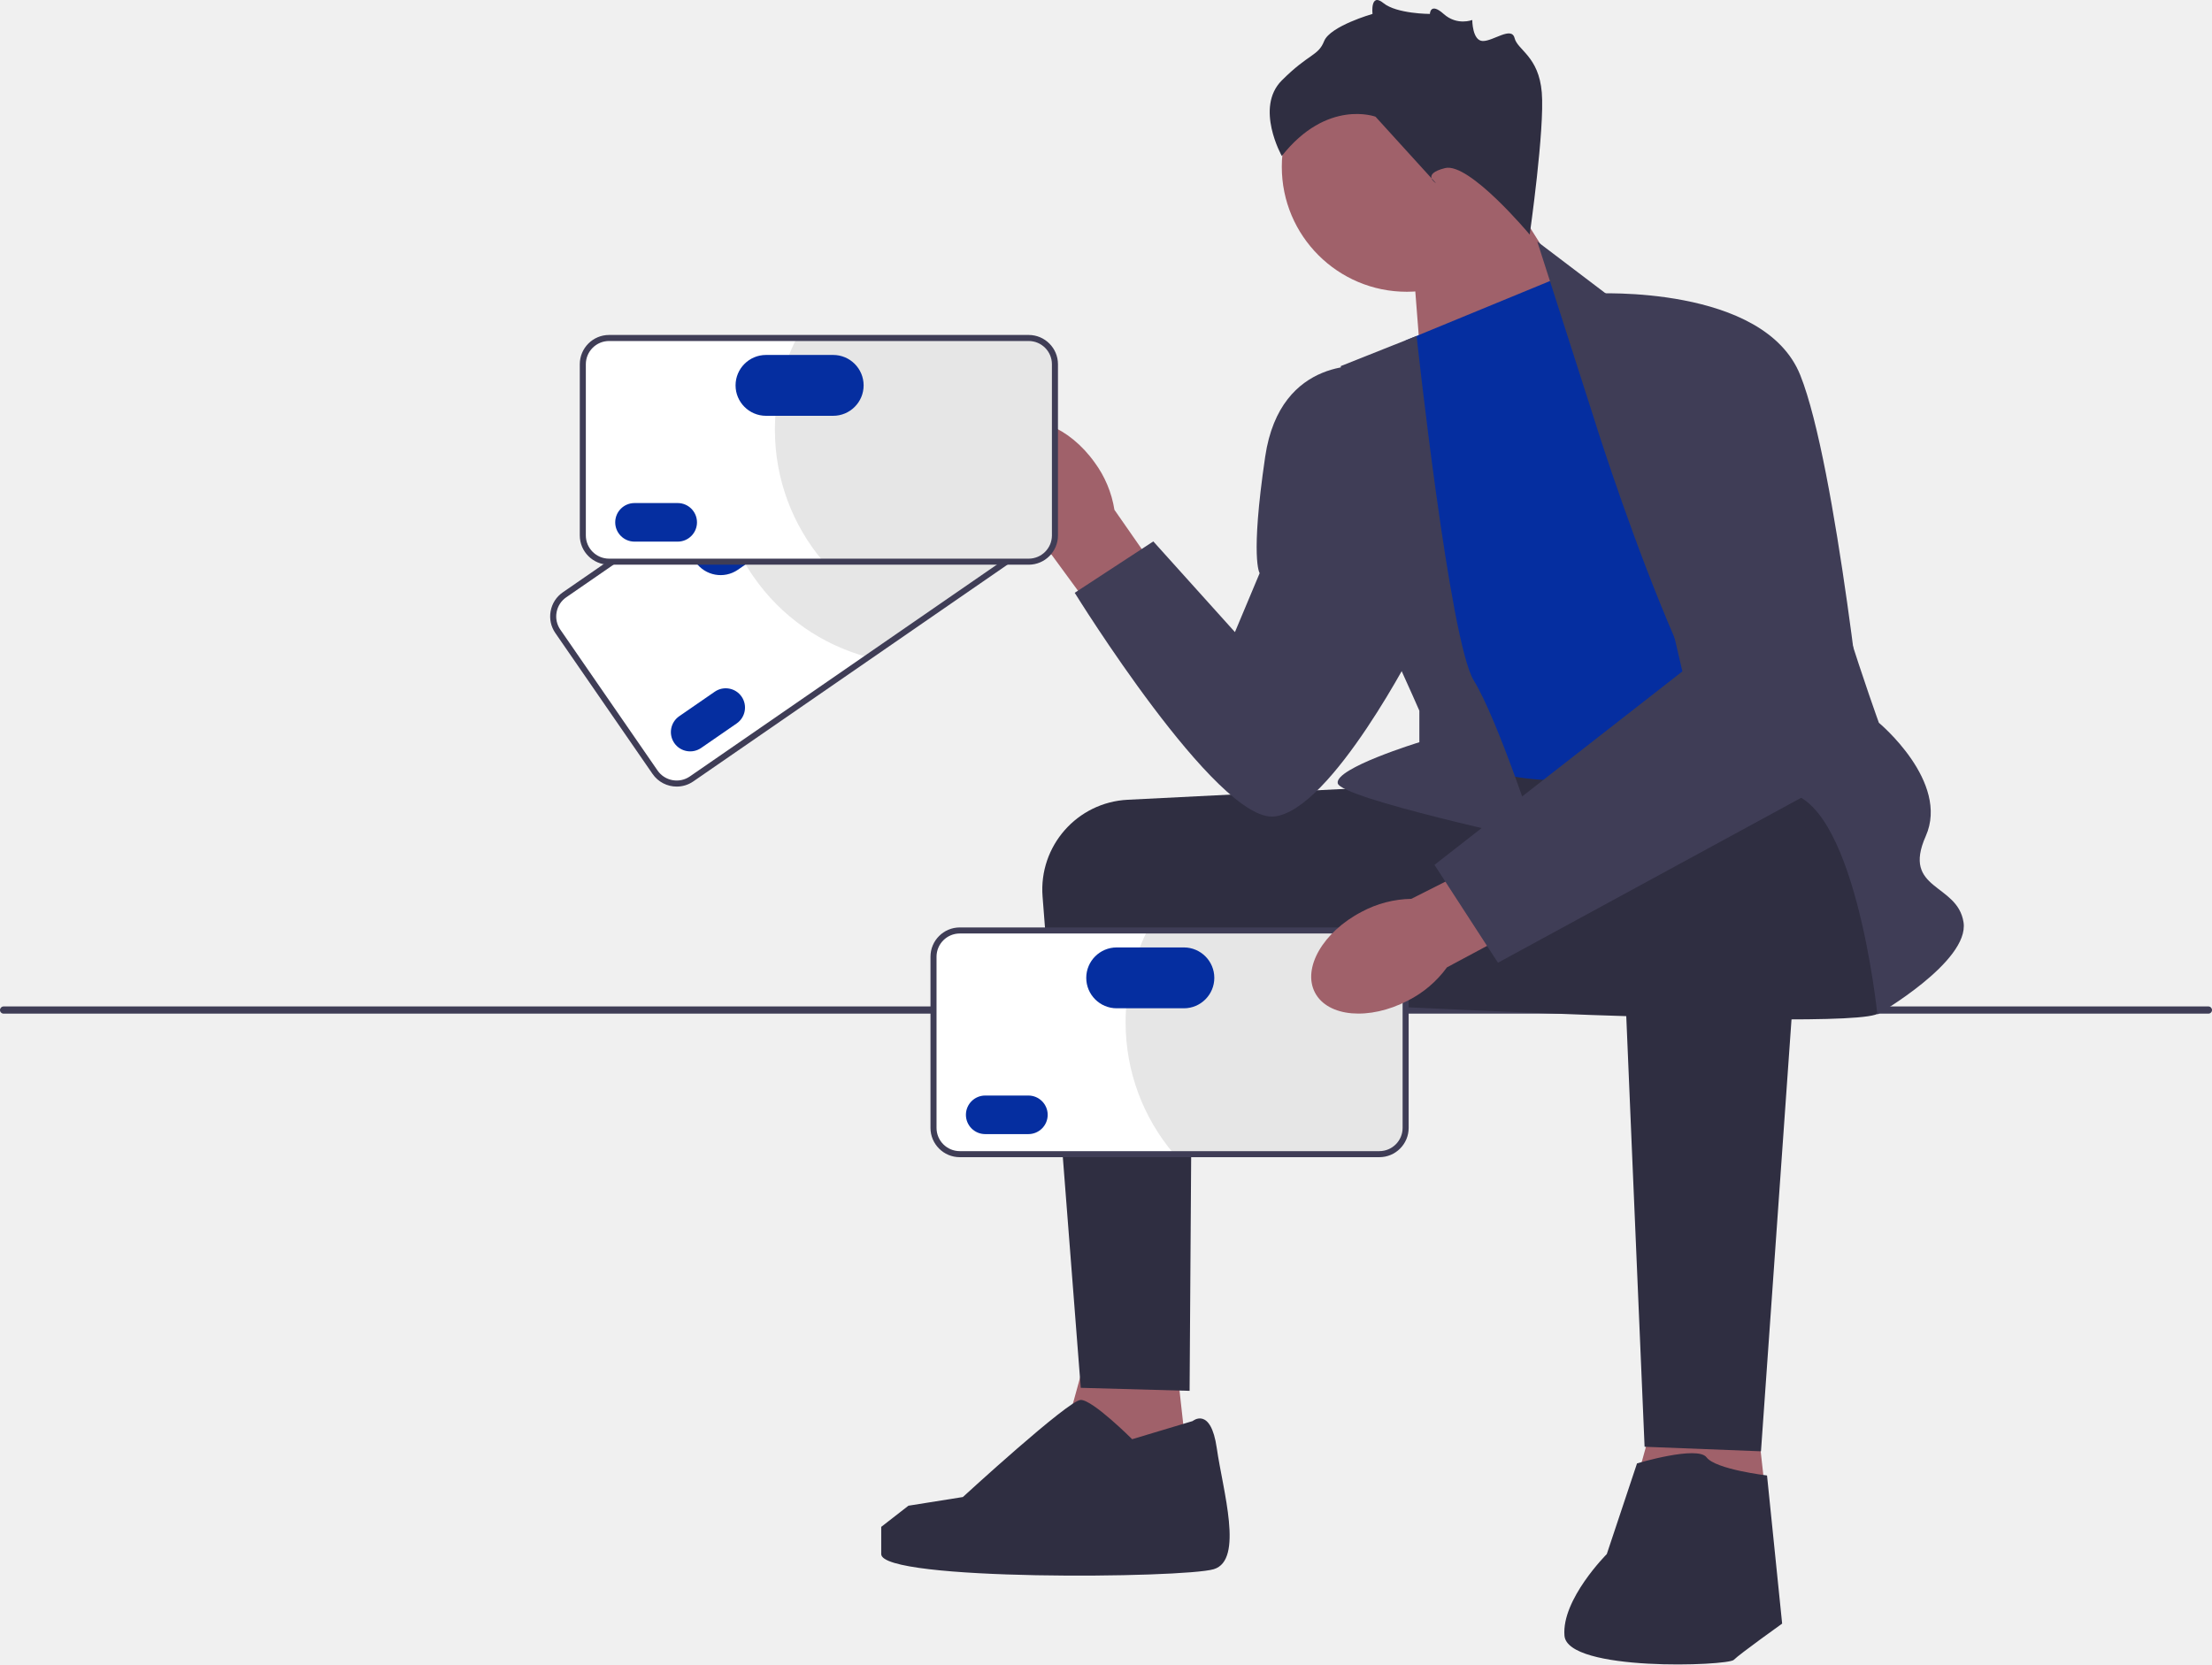
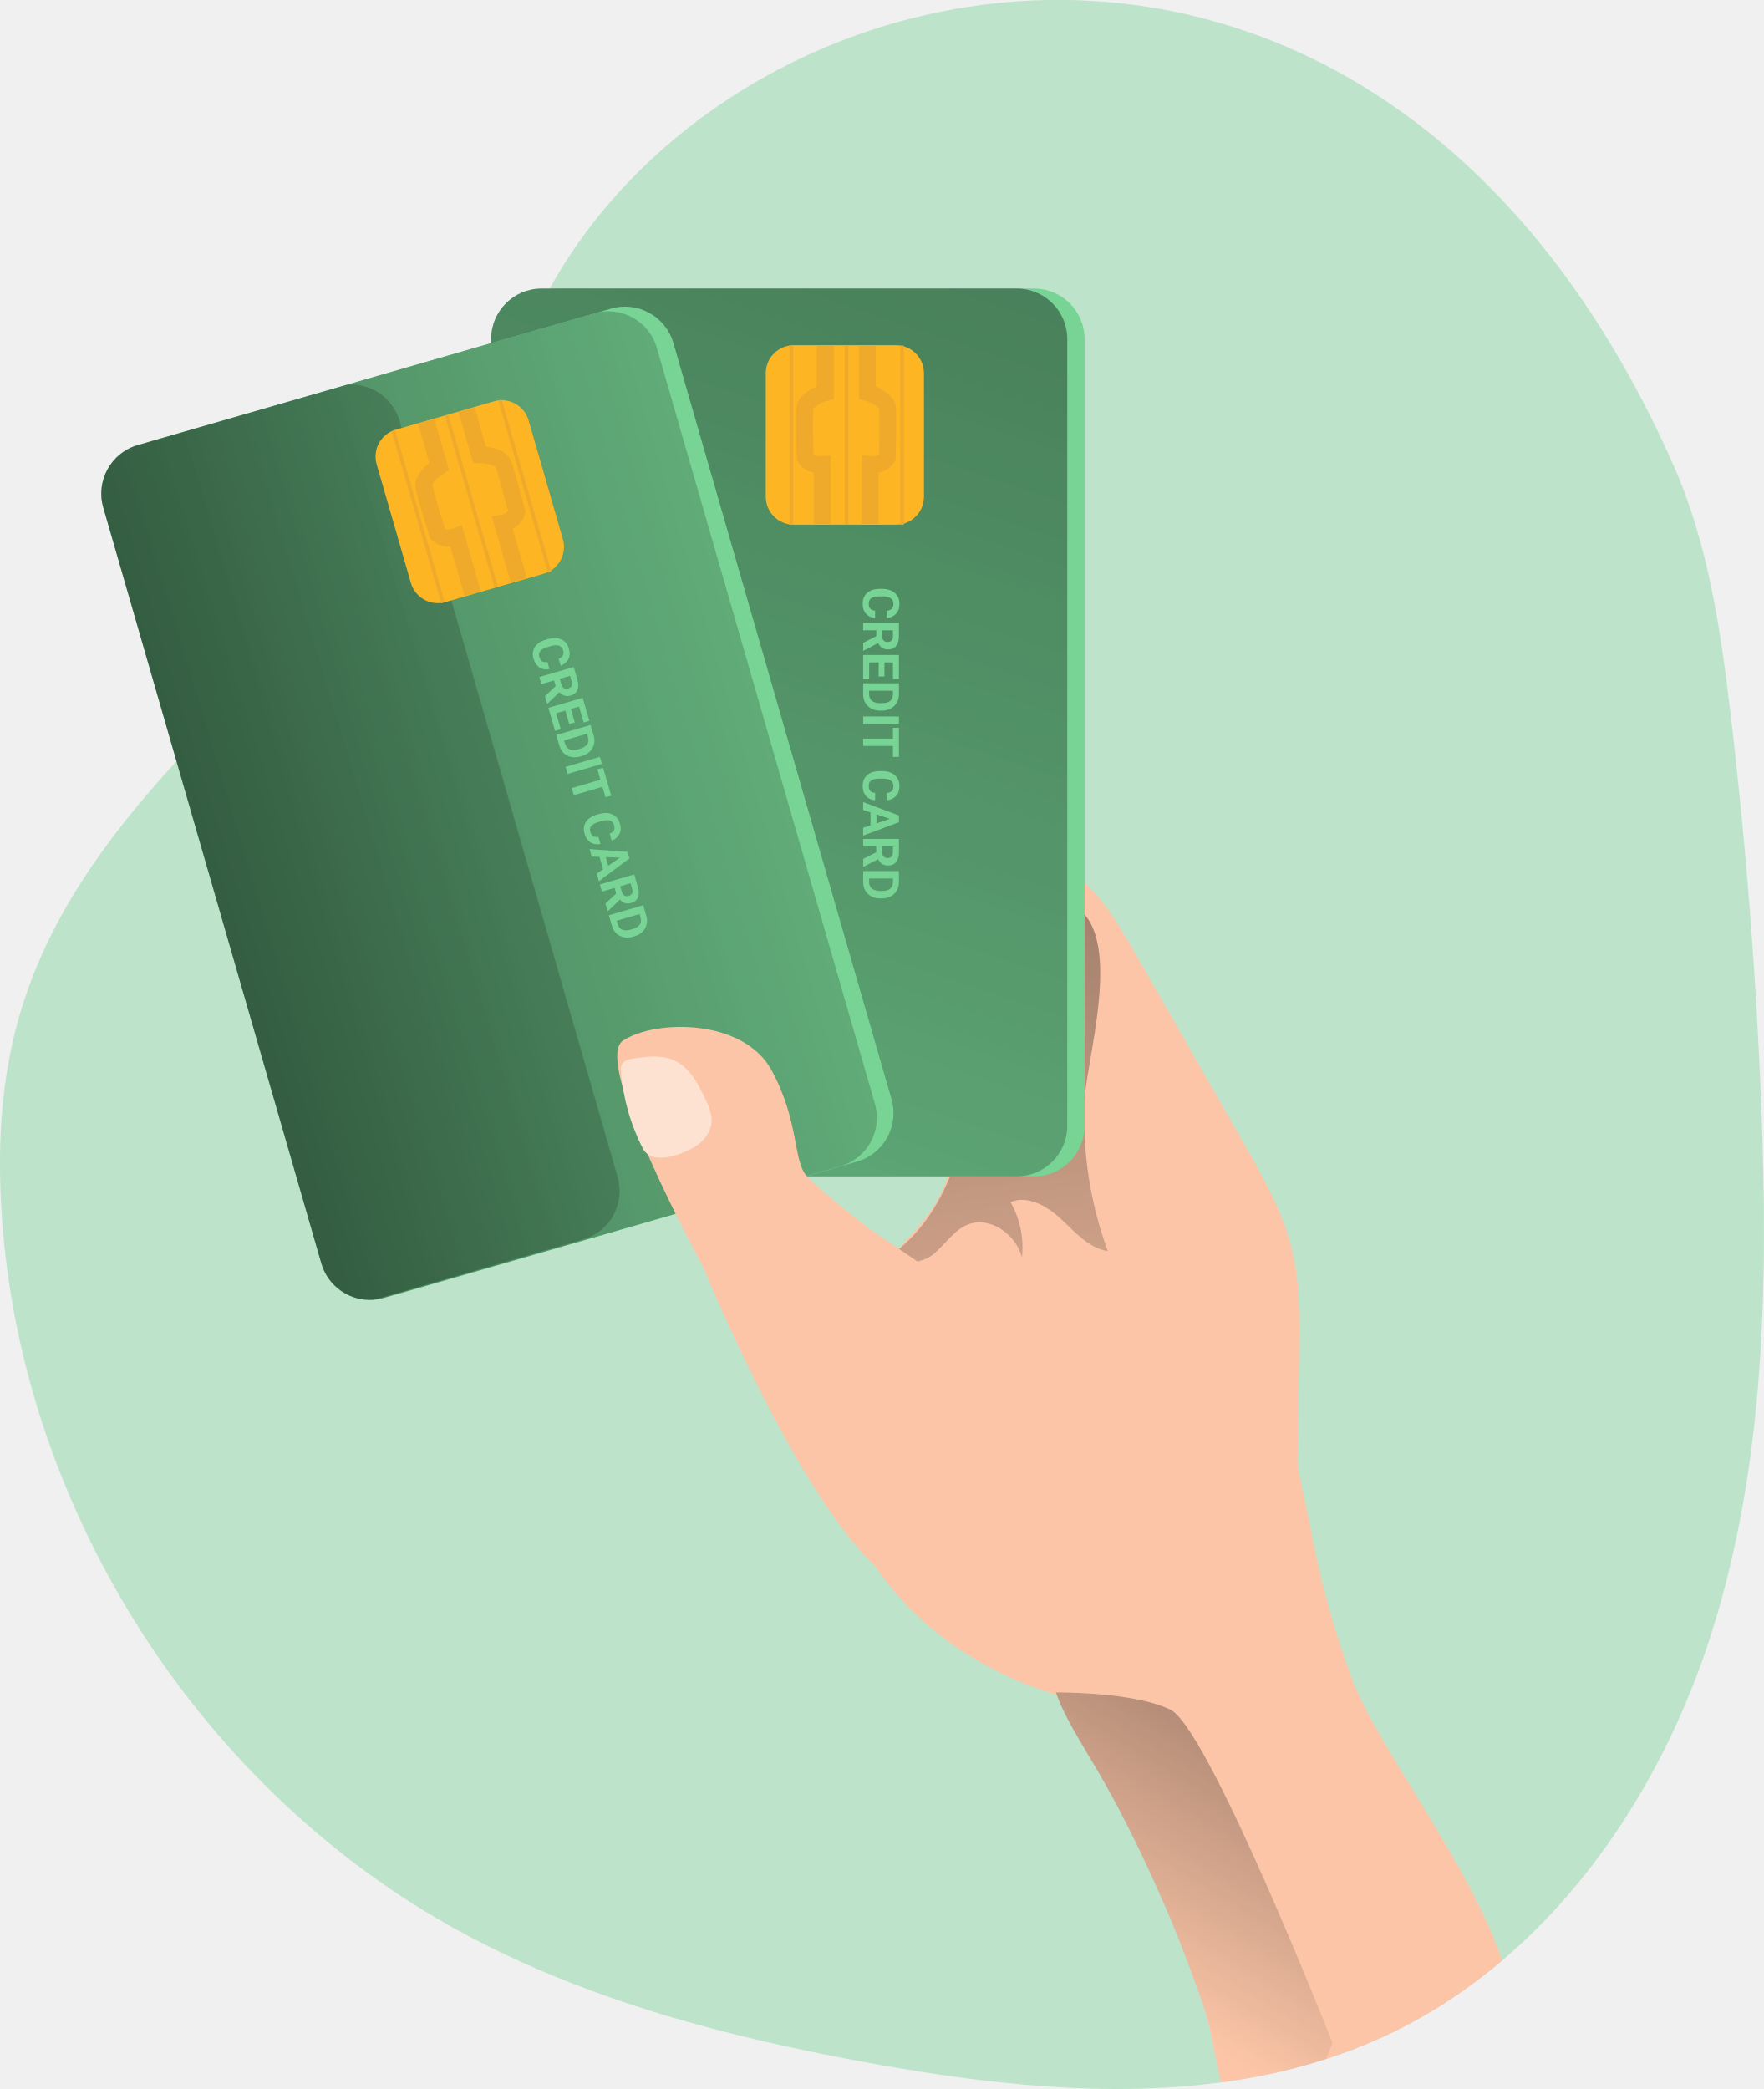
- <svg xmlns="http://www.w3.org/2000/svg" width="731.67" height="550.618" viewBox="0 0 731.67 550.618">
-   <path d="M0,334.134c0,.66,.53,1.19,1.19,1.19H730.48c.66,0,1.19-.53,1.19-1.19,0-.66-.53-1.19-1.19-1.19H1.19c-.66,0-1.19,.53-1.19,1.19Z" fill="#3f3d56" />
-   <polygon points="466.985 81.606 470.811 130.557 526.268 107.393 494.985 57.606 466.985 81.606" fill="#a0616a" />
-   <circle cx="465.323" cy="55.181" r="41.339" fill="#a0616a" />
-   <polygon points="387.985 440.606 394.985 503.393 345.985 496.606 361.985 438.606 387.985 440.606" fill="#a0616a" />
-   <polygon points="578.985 449.606 585.985 512.393 536.985 505.606 552.985 447.606 578.985 449.606" fill="#a0616a" />
-   <path d="M462.485,260.106c-.669,0-54.146,2.685-89.477,4.463-16.723,.841-29.452,15.315-28.155,32.009l12.632,162.528,36,1,.878-131,71.122,4-3-73Z" fill="#2f2e41" />
-   <path d="M619.485,259.106s9,69,2,76c-7,7-226.5-5.5-226.5-5.5,0,0,48.154-69.537,56.827-71.519,8.673-1.981,146.673-8.981,146.673-8.981l21,10Z" fill="#2f2e41" />
-   <path id="uuid-91047c5b-47d7-4179-8a16-40bd6d529b28-814" d="M335.127,172.233c-8.359-11.691-9.103-25.48-1.662-30.799,7.441-5.319,20.247-.152,28.607,11.544,3.404,4.626,5.65,10,6.551,15.673l34.792,49.981-19.8,13.708-35.775-48.834c-5.078-2.688-9.437-6.554-12.714-11.273Z" fill="#a0616a" />
-   <path d="M464.985,112.606l51-21,96,148s-67,15-90,18c-23,3-49-9-49-9l-8-136Z" fill="#052ea0" />
-   <path d="M526.985,137.606l-18.5-57.709,24,18.209s68,45,68,64c0,19,21,77,21,77,0,0,23.5,19.5,15.5,37.5-8,18,10.5,15.5,12.5,28.5,2,13-28.5,30.5-28.5,30.5,0,0-7.5-73.5-31.5-73.5-24,0-62.5-124.5-62.5-124.5Z" fill="#3f3d56" />
-   <path d="M468.568,111.13l-25.084,9.976s4,70,8,76c4,6,18,38,18,38v10.429s-28,8.571-27,13.571c1,5,66,19,66,19,0,0-13-40-21-53-8-13-18.916-113.976-18.916-113.976Z" fill="#3f3d56" />
-   <path d="M452.485,121.106s-29-4-34,30c-5,34-1.823,38.5-1.823,38.5l-8.177,19.5-27-30-26,17s47,76,66,74c19-2,47-57,47-57l-16-92Z" fill="#3f3d56" />
-   <path d="M597.323,270.145l-14.839,209.961-38.5-1.5s-8.5-198.5-8.5-201.5c0-3,4-20,29-21,25-1,32.839,14.039,32.839,14.039Z" fill="#2f2e41" />
-   <path d="M541.485,484.106s20-6,23-2c3,4,20,6,20,6l5,49s-14,10-16,12-55,4-56-8c-1-12,14-27,14-27l10-30Z" fill="#2f2e41" />
-   <path d="M394.485,470.106s6-5,8,9c2,14,9,37-1,40-10,3-110,4-110-5v-9l9-7,18.004-2.869s34.996-32.131,38.996-32.131c4,0,17,13,17,13l20-6Z" fill="#2f2e41" />
-   <path d="M505.985,77.606s-20-24-28-22-3,5-3,5l-20-22s-16-6-31,13c0,0-9-16,0-25,9-9,12-8,14-13,2-5,16-9,16-9,0,0-.803-7.197,3.598-3.598s15.394,3.598,15.394,3.598c0,0,.063-4,4.535,0,4.472,4,9.472,2,9.472,2,0,0,0,6.921,3.5,6.961,3.5,.039,9.5-4.961,10.5-.961,1,4,8,6,9,18,1,12-4,47-4,47Z" fill="#2f2e41" />
-   <g>
-     <path d="M342.995,178.849l-114.236,78.827c-3.942,2.72-9.362,1.726-12.082-2.216l-32.162-46.609c-2.72-3.942-1.726-9.362,2.216-12.082l114.236-78.827c3.942-2.72,9.362-1.726,12.082,2.216l32.162,46.609c2.72,3.942,1.726,9.362-2.216,12.082Z" fill="#fff" />
-     <path d="M312.839,120.303l32.161,46.608c2.646,3.835,1.684,9.081-2.151,11.727l-56.064,38.686c-14.786-4.04-28.277-13.115-37.663-26.716-6.148-8.909-9.853-18.772-11.266-28.809l63.255-43.648c3.835-2.646,9.081-1.684,11.727,2.151Z" fill="#e6e6e6" />
-     <path d="M223.84,260.209c-3.079,0-6.109-1.461-7.987-4.181l-32.162-46.609c-1.467-2.127-2.018-4.7-1.55-7.248,.467-2.548,1.896-4.759,4.022-6.226l114.235-78.827c4.397-3.032,10.44-1.923,13.474,2.471l32.162,46.609c1.467,2.127,2.018,4.7,1.55,7.248-.467,2.547-1.896,4.759-4.021,6.226l-114.236,78.827c-1.676,1.155-3.591,1.71-5.486,1.71Zm82.048-142.802c-1.504,0-3.023,.44-4.353,1.357l-114.236,78.827c-1.688,1.163-2.82,2.918-3.191,4.94-.371,2.021,.065,4.064,1.229,5.75l32.162,46.609c2.406,3.486,7.202,4.368,10.69,1.961l114.237-78.827c1.687-1.163,2.819-2.918,3.19-4.94,.371-2.021-.065-4.064-1.229-5.75l-32.162-46.609c-1.489-2.158-3.895-3.318-6.338-3.318Z" fill="#3f3d56" />
-     <path d="M224.667,236.937c-2.895,1.998-3.625,5.978-1.627,8.874,1.998,2.895,5.978,3.625,8.874,1.627l11.761-8.116c2.895-1.998,3.625-5.978,1.627-8.874-1.998-2.895-5.978-3.625-8.874-1.627l-11.761,8.116Z" fill="#052ea0" />
-     <path d="M232.639,171.911c-4.568,3.152-5.72,9.433-2.568,14.001,3.152,4.568,9.433,5.72,14.001,2.568l18.295-12.624c4.568-3.152,5.72-9.432,2.568-14-3.152-4.568-9.433-5.72-14.001-2.568l-18.295,12.624Z" fill="#052ea0" />
-   </g>
-   <g>
-     <path d="M340.259,185.809H201.466c-4.789,0-8.686-3.896-8.686-8.686v-56.628c0-4.789,3.897-8.686,8.686-8.686h138.793c4.789,0,8.686,3.896,8.686,8.686v56.628c0,4.789-3.897,8.686-8.686,8.686Z" fill="#fff" />
-     <path d="M348.69,120.495v56.628c0,4.659-3.772,8.431-8.431,8.431h-68.116c-9.875-11.723-15.826-26.854-15.826-43.379,0-10.824,2.552-21.047,7.089-30.11h76.853c4.659,0,8.431,3.772,8.431,8.431Z" fill="#e6e6e6" />
-     <path d="M340.259,186.809H201.466c-5.341,0-9.687-4.345-9.687-9.686v-56.629c0-5.341,4.346-9.686,9.687-9.686h138.793c5.341,0,9.687,4.345,9.687,9.686v56.629c0,5.341-4.346,9.686-9.687,9.686ZM201.466,112.809c-4.238,0-7.687,3.447-7.687,7.686v56.629c0,4.238,3.448,7.686,7.687,7.686h138.793c4.238,0,7.687-3.447,7.687-7.686v-56.629c0-4.238-3.448-7.686-7.687-7.686H201.466Z" fill="#3f3d56" />
-     <path d="M209.876,166.416c-3.518,0-6.379,2.862-6.379,6.379s2.862,6.379,6.379,6.379h14.29c3.518,0,6.379-2.862,6.379-6.379s-2.862-6.379-6.379-6.379h-14.29Z" fill="#052ea0" />
-     <path d="M253.369,117.423c-5.55,0-10.065,4.515-10.065,10.065s4.515,10.065,10.065,10.065h22.228c5.55,0,10.065-4.515,10.065-10.065s-4.515-10.065-10.065-10.065h-22.228Z" fill="#052ea0" />
-   </g>
-   <g>
-     <path d="M456.259,381.809h-138.793c-4.789,0-8.686-3.896-8.686-8.686v-56.628c0-4.789,3.897-8.686,8.686-8.686h138.793c4.789,0,8.686,3.896,8.686,8.686v56.628c0,4.789-3.897,8.686-8.686,8.686Z" fill="#fff" />
-     <path d="M464.69,316.495v56.628c0,4.659-3.772,8.431-8.431,8.431h-68.116c-9.875-11.723-15.826-26.854-15.826-43.379,0-10.824,2.552-21.047,7.089-30.11h76.853c4.659,0,8.431,3.772,8.431,8.431Z" fill="#e6e6e6" />
-     <path d="M456.259,382.809h-138.793c-5.341,0-9.687-4.345-9.687-9.686v-56.629c0-5.341,4.346-9.686,9.687-9.686h138.793c5.341,0,9.687,4.345,9.687,9.686v56.629c0,5.341-4.346,9.686-9.687,9.686Zm-138.793-74c-4.238,0-7.687,3.447-7.687,7.686v56.629c0,4.238,3.448,7.686,7.687,7.686h138.793c4.238,0,7.687-3.447,7.687-7.686v-56.629c0-4.238-3.448-7.686-7.687-7.686h-138.793Z" fill="#3f3d56" />
-     <path d="M325.876,362.416c-3.518,0-6.379,2.862-6.379,6.379s2.862,6.379,6.379,6.379h14.29c3.518,0,6.379-2.862,6.379-6.379s-2.862-6.379-6.379-6.379h-14.29Z" fill="#052ea0" />
-     <path d="M369.369,313.423c-5.55,0-10.065,4.515-10.065,10.065s4.515,10.065,10.065,10.065h22.228c5.55,0,10.065-4.515,10.065-10.065s-4.515-10.065-10.065-10.065h-22.228Z" fill="#052ea0" />
-   </g>
-   <path id="uuid-c026fd96-7d81-4b34-bb39-0646c0e08e96-815" d="M465.674,331.017c-12.747,6.638-26.505,5.441-30.727-2.672-4.223-8.113,2.688-20.068,15.44-26.706,5.058-2.722,10.694-4.192,16.436-4.289l54.365-27.441,10.797,21.526-53.367,28.575c-3.374,4.65-7.812,8.425-12.944,11.008Z" fill="#a0616a" />
-   <path d="M527.485,97.106s56-3,68,27c12,30,22,128,22,128l-122,66.374-21-32.374,82-64-29-125Z" fill="#3f3d56" />
+ <svg xmlns="http://www.w3.org/2000/svg" xmlns:xlink="http://www.w3.org/1999/xlink" id="Layer_1" data-name="Layer 1" viewBox="0 0 415.48 492.06" data-imageid="credit-card-monochromatic-87fa4" imageName="Credit Card" class="illustrations_image" style="width: 113px;">
+   <defs>
+     <linearGradient id="linear-gradient" x1="275.58" y1="163.16" x2="307.84" y2="394.52" gradientUnits="userSpaceOnUse">
+       <stop offset="0.01" />
+       <stop offset="0.13" stop-opacity="0.69" />
+       <stop offset="1" stop-opacity="0" />
+     </linearGradient>
+     <linearGradient id="linear-gradient-2" x1="246.44" y1="-15.04" x2="66.25" y2="522.18" xlink:href="#linear-gradient" />
+     <linearGradient id="linear-gradient-3" x1="56.36" y1="224.23" x2="362.26" y2="135.25" xlink:href="#linear-gradient" />
+     <linearGradient id="linear-gradient-4" x1="0.31" y1="243.24" x2="275.04" y2="157.6" xlink:href="#linear-gradient" />
+     <linearGradient id="linear-gradient-5" x1="371.37" y1="383.12" x2="318.51" y2="470.72" xlink:href="#linear-gradient" />
+   </defs>
+   <path d="M457.45,386.78c-9.36,29.18-26,56.92-49.14,76.53q-4.76,4-9.86,7.57a117.87,117.87,0,0,1-18.19,10.4,121,121,0,0,1-13.41,5.2,136.41,136.41,0,0,1-19.74,4.76c-1.23.22-2.48.41-3.72.58l-1.31.18c-26.88,3.6-55.12.44-82.07-4.44-33.45-6.05-66.84-14.67-96.72-30.87-61.45-33.29-103.8-99.4-108.38-169.14-1-15.06-.3-30.36,3.65-44.94C65,218.73,79.28,199.1,96.08,180.8c1.06-1.17,2.15-2.34,3.24-3.49,15.76-16.71,33.4-32.43,48.82-49.44q2.22-2.45,4.37-4.93c.22-.24.43-.49.65-.75l.59-.69.54-.62s.06-.09.1-.13c.82-1,1.63-1.94,2.41-2.92q3-3.63,5.69-7.42c.21-.29.42-.58.62-.88.62-.87,1.22-1.74,1.81-2.63q1.47-2.16,2.85-4.38,1.24-2,2.42-4.08c.49-.86,1-1.73,1.43-2.61q1.41-2.6,2.64-5.26c1.07-2.24,2.05-4.53,3-6.85.5-1.32,1-2.61,1.59-3.9h0a110,110,0,0,1,5-10.11,1,1,0,0,1,.13-.25C230.28-14,380.71-42,448.6,110.88c8.16,18.36,11.14,38.54,13.5,58.48q5.49,46.33,7.28,93C471,304.22,470.23,346.9,457.45,386.78Z" transform="translate(-54.51 -1.49)" fill="#77d495" opacity="0.42" style="isolation:isolate" class="target-color" />
+   <path d="M310.44,209.85c4.89,4.75,8.33,10.75,11.72,16.66l25.15,44c4.64,8.12,9.34,16.37,11.52,25.46,1.92,8,1.8,16.37,1.68,24.61l-.76,49c-.13,8.19-.42,16.92-5.05,23.68-7,10.15-21.15,12.19-33.41,11-24.15-2.32-48-14.36-61.2-34.7s-13.94-49.1,1.05-68.17c5.8-7.37,13.82-13.52,16.46-22.52,2.85-9.68-1.71-20.52-9.45-27-5.44-4.55-12.17-7.24-18-11.24s-11.12-10.07-11-17.16C239.41,196.91,296.6,196.43,310.44,209.85Z" transform="translate(-54.51 -1.49)" fill="#fcc5a7" />
+   <path d="M310,260.37a90.8,90.8,0,0,0,5.44,35.81c-4.43-.68-7.64-4.39-10.91-7.46s-7.9-5.81-12-4.07a21.51,21.51,0,0,1,2.69,13c-1.42-5.46-7.59-9.82-12.81-7.69-3.29,1.35-5.27,4.68-8,6.92s-7.71,2.88-9.24-.34c11.91-8.94,16.33-24.63,18.7-39.34,1.71-10.6,2.63-45.32,19.09-43.7C321.35,215.32,310.58,249.32,310,260.37Z" transform="translate(-54.51 -1.49)" opacity="0.58" fill="url(#linear-gradient)" />
+   <rect x="119.76" y="67.97" width="135.7" height="209.11" rx="11.88" fill="#77d495" class="target-color" />
+   <rect x="115.68" y="67.97" width="135.7" height="209.11" rx="11.88" fill="#77d495" class="target-color" />
+   <rect x="115.68" y="67.97" width="135.7" height="209.11" rx="11.88" opacity="0.58" fill="url(#linear-gradient-2)" />
+   <rect x="180.37" y="81.32" width="37.26" height="42.27" rx="6.59" fill="#fdb523" />
+   <path d="M250.14,124.93h-3.95V112.8a5.45,5.45,0,0,1-3.83-2.68l-.19-.39v-.44c0-1-.28-9.75,0-12.08s2.94-3.95,4.71-4.68V82.87h4V95.46l-1.44.41c-1.59.46-3.15,1.4-3.31,1.86-.17,1.42-.1,7,0,10.79a2.54,2.54,0,0,0,1.89.41l2.16-.2Z" transform="translate(-54.51 -1.49)" fill="#efa92b" />
+   <path d="M257.51,124.93h3.95V112.8a5.45,5.45,0,0,0,3.82-2.68l.2-.39v-.44c0-1,.28-9.75,0-12.08s-3-3.95-4.71-4.68V82.87h-3.95V95.46l1.44.41c1.59.46,3.15,1.4,3.3,1.86.18,1.42.1,7,0,10.79a2.57,2.57,0,0,1-1.9.41l-2.15-.2Z" transform="translate(-54.51 -1.49)" fill="#efa92b" />
+   <rect x="199" y="81.41" width="0.83" height="42.17" fill="#efa92b" />
+   <rect x="185.94" y="81.41" width="0.83" height="42.17" fill="#efa92b" />
+   <rect x="212.07" y="81.41" width="0.83" height="42.17" fill="#efa92b" />
+   <text transform="translate(203.31 138.21) rotate(90)" font-size="11.85" fill="#77d495" font-family="Roboto-Bold, Roboto" font-weight="700" class="target-color">CREDIT CARD</text>
+   <rect x="105.78" y="85.58" width="135.7" height="209.11" rx="11.88" transform="translate(-100.41 54.1) rotate(-16.09)" fill="#77d495" class="target-color" />
+   <rect x="101.86" y="86.71" width="135.7" height="209.11" rx="11.88" transform="translate(-100.88 53.05) rotate(-16.09)" fill="#77d495" class="target-color" />
+   <path d="M252.47,276.2l-107.55,31a11.92,11.92,0,0,1-14.71-8.12L78.83,121A11.89,11.89,0,0,1,87,106.32l49.27-14.21L194.5,75.29a11.9,11.9,0,0,1,14.72,8.12l51.37,178.08A11.89,11.89,0,0,1,252.47,276.2Z" transform="translate(-54.51 -1.49)" opacity="0.58" fill="url(#linear-gradient-3)" />
+   <path d="M191.85,293.44l-49.27,14.21a11.87,11.87,0,0,1-12.37-8.54L78.83,121A11.89,11.89,0,0,1,87,106.32l49.27-14.21a11.89,11.89,0,0,1,12.38,8.54L200,278.73A11.88,11.88,0,0,1,191.85,293.44Z" transform="translate(-54.51 -1.49)" opacity="0.58" fill="url(#linear-gradient-4)" />
+   <rect x="146.53" y="98.51" width="37.26" height="42.27" rx="6.59" transform="translate(-81.2 48.99) rotate(-16.09)" fill="#fdb523" />
+   <path d="M167.73,140.75l-3.79,1.1-3.37-11.66a5.47,5.47,0,0,1-4.41-1.51l-.3-.33-.13-.42c-.3-.94-3-9.29-3.34-11.61s1.74-4.61,3.24-5.8L153,101.24l3.79-1.09,3.49,12.09L159,113c-1.4.88-2.64,2.23-2.66,2.71.23,1.41,1.84,6.75,3,10.37a2.58,2.58,0,0,0,1.94-.14l2-.78Z" transform="translate(-54.51 -1.49)" fill="#efa92b" />
+   <path d="M174.82,138.71l3.79-1.1L175.25,126a5.43,5.43,0,0,0,2.93-3.63l.08-.43-.11-.43c-.25-1-2.44-9.44-3.36-11.6s-3.93-3-5.83-3.18l-2.67-9.28-3.8,1.09L166,110.58h1.5c1.65,0,3.41.48,3.69.88.56,1.31,2,6.7,3,10.37a2.56,2.56,0,0,1-1.71.91l-2.12.41Z" transform="translate(-54.51 -1.49)" fill="#efa92b" />
+   <rect x="165.16" y="98.49" width="0.83" height="42.17" transform="translate(-81.17 49.1) rotate(-16.09)" fill="#efa92b" />
+   <rect x="152.6" y="102.11" width="0.83" height="42.17" transform="translate(-82.66 45.76) rotate(-16.09)" fill="#efa92b" />
+   <rect x="177.71" y="94.86" width="0.83" height="42.17" transform="translate(-79.67 52.44) rotate(-16.09)" fill="#efa92b" />
+   <text transform="matrix(0.28, 0.96, -0.96, 0.28, 124.66, 151.3)" font-size="11.85" fill="#77d495" font-family="Roboto-Bold, Roboto" font-weight="700" class="target-color">CREDIT CARD</text>
+   <path d="M220.15,300s-26.42-48.38-18.91-53.38,28.36-5.29,35,6.95,5,21.41,8.34,25,14.18,12,14.18,12l26.14,17.8s6,72.29-14.74,67.84S220.15,300,220.15,300Z" transform="translate(-54.51 -1.49)" fill="#fcc5a7" />
+   <path d="M408.31,463.31q-4.76,4-9.86,7.57a117.87,117.87,0,0,1-18.19,10.4,121,121,0,0,1-13.41,5.2,136.41,136.41,0,0,1-19.74,4.76c-1.23.22-2.48.41-3.72.58l-1.31.18c-1.38-5.78-2.39-12.88-3.93-17.48-.08-.22-.16-.44-.23-.67-.46-1.35-.92-2.69-1.4-4s-.92-2.58-1.41-3.88q-.8-2.19-1.64-4.37c-.52-1.37-1.05-2.74-1.61-4.1-.45-1.17-.92-2.32-1.41-3.48-.64-1.55-1.3-3.1-2-4.65-.59-1.35-1.18-2.69-1.78-4s-1.2-2.65-1.82-4-1.2-2.59-1.82-3.87c-.44-.9-.87-1.8-1.32-2.69l-.2-.41c-.37-.77-.76-1.54-1.14-2.3l-.6-1.18c-.41-.8-.81-1.59-1.23-2.38-.5-1-1-2-1.55-2.95-5.67-10.62-11-17.85-13.51-24.8-.09-.23-.16-.45-.24-.68-2.64-8-1.36-15.68,7.76-27.82,14.52-19.36,30.77-37.65,47.44-55.18-2.93,3.08-.72,17.43,1.62,29.31,1.35,6.84,2.75,12.86,3.22,15.42a206.37,206.37,0,0,0,9.75,35.31C379.09,413.06,400.9,441,408.31,463.31Z" transform="translate(-54.51 -1.49)" fill="#fcc5a7" />
+   <path d="M368.36,482.66l-1.51,3.82a136.41,136.41,0,0,1-19.74,4.76c-1.23.22-2.48.41-3.72.58-.08-.4-.17-.73-.25-1q-2.28-8.19-5-16.27c-.08-.22-.16-.44-.23-.67l-1.4-4c-.46-1.29-.93-2.58-1.41-3.88q-.8-2.19-1.64-4.37c-.53-1.37-1.06-2.74-1.61-4.1-.46-1.17-.93-2.32-1.41-3.48-.64-1.55-1.3-3.1-2-4.65l-1.78-4c-.59-1.32-1.2-2.64-1.82-4s-1.2-2.59-1.82-3.87c-.43-.9-.87-1.8-1.32-2.69l-.2-.41c-.37-.77-.76-1.54-1.14-2.3l-.6-1.18c-.4-.8-.81-1.59-1.23-2.38-.5-1-1-2-1.55-2.95-5.67-10.62-11-17.85-13.51-24.8-.09-.23-.16-.45-.24-.68,5,0,19.65.42,27,4.09a4.38,4.38,0,0,1,.48.29C340.15,411.1,368.36,482.66,368.36,482.66Z" transform="translate(-54.51 -1.49)" opacity="0.58" fill="url(#linear-gradient-5)" />
+   <path d="M217.7,271.9c2.43-1.33,4.43-3.78,4.44-6.54a11.67,11.67,0,0,0-1.4-4.77c-1.73-3.77-3.84-7.81-7.66-9.43-2.88-1.22-6.15-.8-9.24-.36-1.11.16-2.4.44-2.88,1.46a3.23,3.23,0,0,0-.17,1.69,47.57,47.57,0,0,0,5.16,18.1C208,276,214.58,273.62,217.7,271.9Z" transform="translate(-54.51 -1.49)" fill="#fde2d1" />
</svg>
